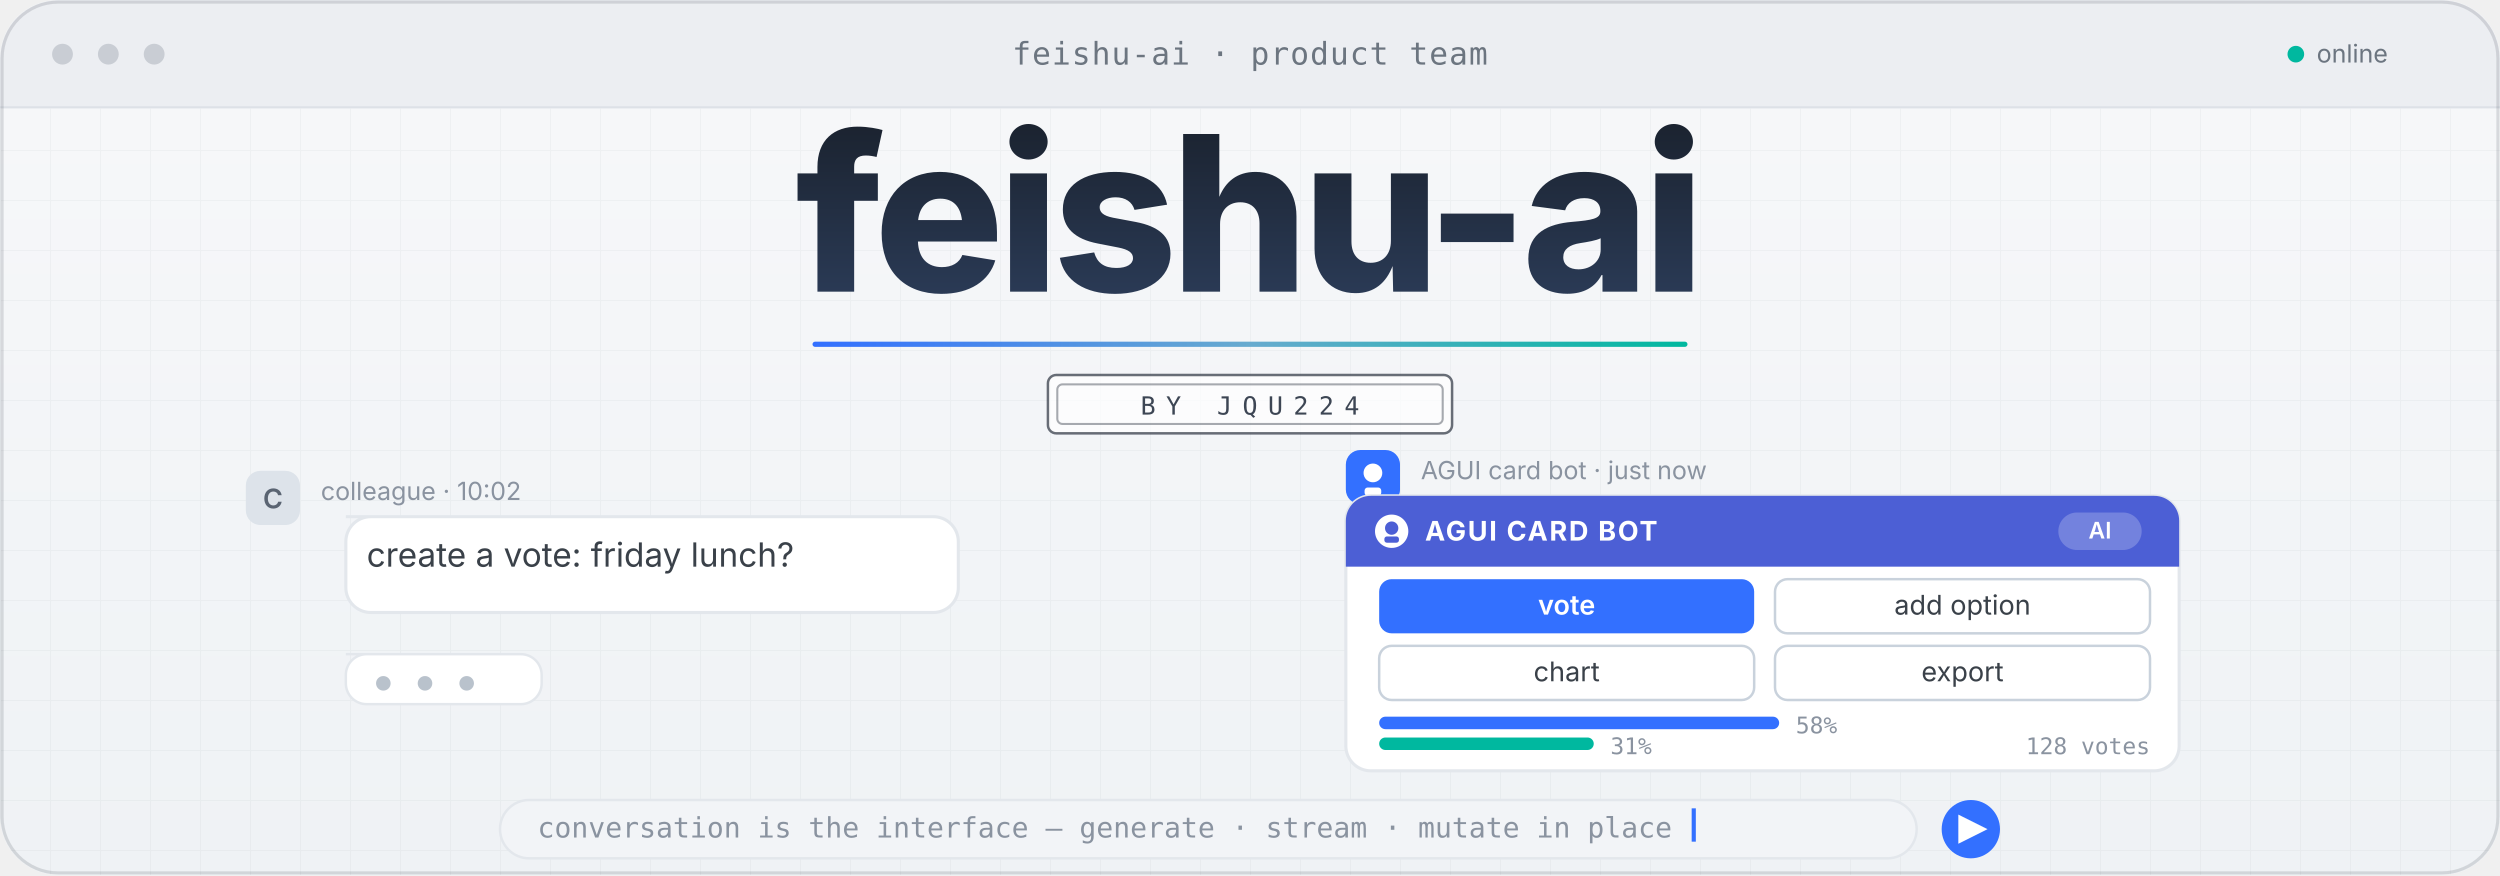
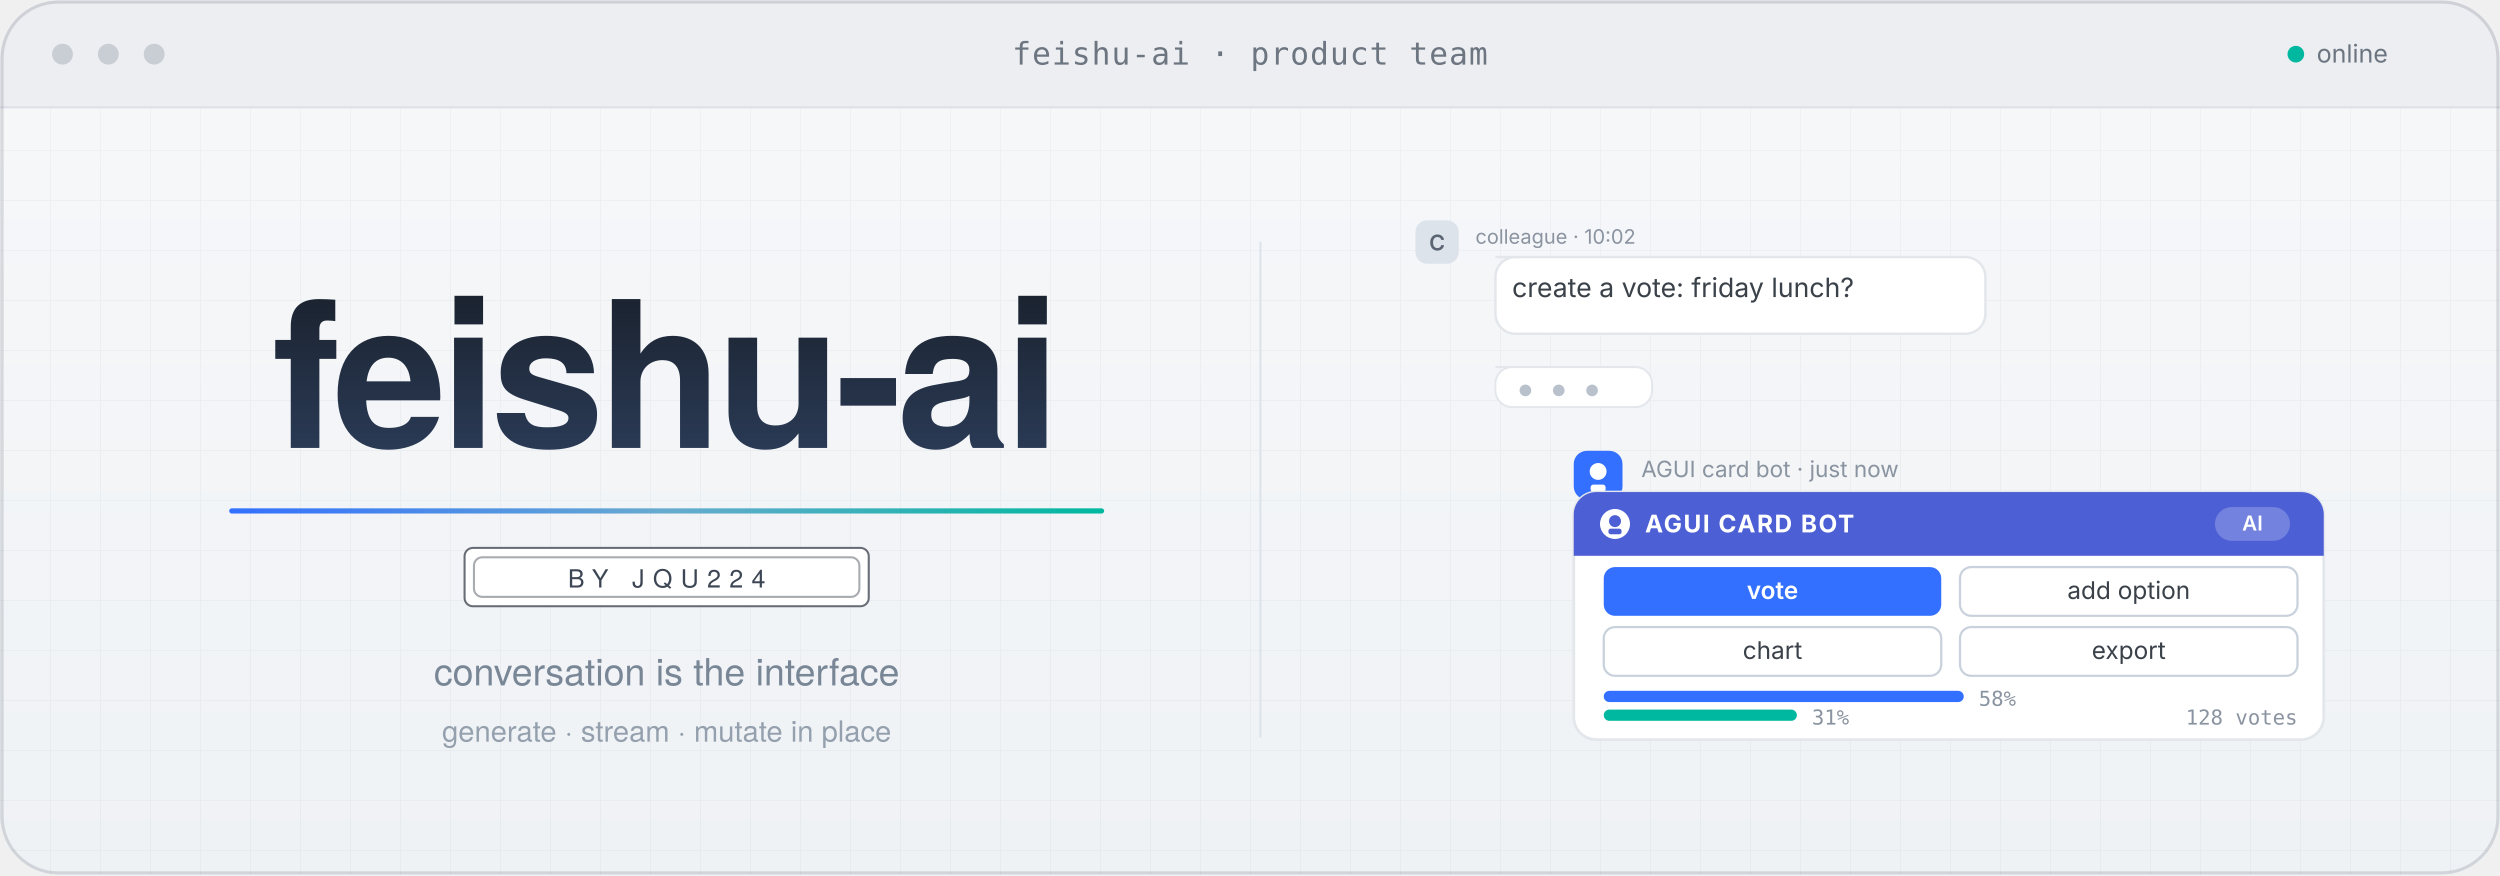
<svg xmlns="http://www.w3.org/2000/svg" width="1200" height="420" viewBox="0 0 1200 420" role="img" aria-labelledby="heroTitle">
  <defs>
    <clipPath id="frame">
      <rect width="1200" height="420" rx="28" />
    </clipPath>
    <linearGradient id="chatbg" x1="0" y1="0" x2="0" y2="1">
      <stop offset="0%" stop-color="#F7F8FA" />
      <stop offset="100%" stop-color="#EFF2F5" />
    </linearGradient>
    <linearGradient id="word" x1="0" y1="0" x2="0" y2="1">
      <stop offset="0%" stop-color="#1B2330" />
      <stop offset="100%" stop-color="#2A3A55" />
    </linearGradient>
    <linearGradient id="line" x1="0" y1="0" x2="1" y2="0">
      <stop offset="0%" stop-color="#3370FF" />
      <stop offset="50%" stop-color="#67ABCF" />
      <stop offset="100%" stop-color="#00B89F" />
    </linearGradient>
    <pattern id="grid" width="24" height="24" patternUnits="userSpaceOnUse">
      <path d="M 24 0 L 0 0 0 24" fill="none" stroke="#1B2330" stroke-opacity="0.035" stroke-width="1" />
    </pattern>
  </defs>
  <g clip-path="url(#frame)">
    <rect width="1200" height="420" fill="url(#chatbg)" />
    <rect y="52" width="1200" height="368" fill="url(#grid)" />
    <rect width="1200" height="52" fill="#ECEEF2" />
    <rect y="51" width="1200" height="1" fill="#DDE1E7" />
    <circle cx="30" cy="26" r="5" fill="#C9CDD4" />
    <circle cx="52" cy="26" r="5" fill="#C9CDD4" />
    <circle cx="74" cy="26" r="5" fill="#C9CDD4" />
    <text x="600" y="31" text-anchor="middle" font-family="ui-monospace,'SF Mono','Cascadia Code',Menlo,Consolas,monospace" font-size="15" letter-spacing="0.5" fill="#6C7580">feishu-ai · product team</text>
    <circle cx="1102" cy="26" r="4" fill="#00B89F" />
    <text x="1112" y="30" font-family="'SF Pro Text','Segoe UI',system-ui,sans-serif" font-size="12" fill="#6C7580">online</text>
-     <text x="600" y="140" text-anchor="middle" font-family="'SF Pro Display','Segoe UI',system-ui,-apple-system,sans-serif" font-size="104" font-weight="800" letter-spacing="-3" fill="url(#word)">feishu-ai</text>
-     <rect x="390" y="164" width="420" height="2.5" rx="1.25" fill="url(#line)" />
-     <rect x="503" y="180" width="194" height="28" rx="4" fill="#FFFFFF" fill-opacity="0.72" stroke="#1B2330" stroke-opacity="0.65" stroke-width="1.2" />
-     <rect x="507.5" y="184.5" width="185" height="19" rx="2.5" fill="none" stroke="#1B2330" stroke-opacity="0.38" stroke-width="1" />
-     <text x="600" y="199" text-anchor="middle" font-family="ui-monospace,'SF Mono','Cascadia Code',Menlo,Consolas,monospace" font-size="12" letter-spacing="5" fill="#3D4654">BY JQU224</text>
-     <rect x="118" y="226" width="26" height="26" rx="7" fill="#DDE3EA" />
-     <text x="131" y="244" text-anchor="middle" font-family="'SF Pro Text','Segoe UI',system-ui,sans-serif" font-size="13" font-weight="600" fill="#5A6472">C</text>
-     <text x="154" y="240" font-family="'SF Pro Text','Segoe UI',system-ui,sans-serif" font-size="12" fill="#8A93A0">colleague · 10:02</text>
-     <path d="M 166 248 h 282 a 12 12 0 0 1 12 12 v 22 a 12 12 0 0 1 -12 12 h -270 a 12 12 0 0 1 -12 -12 v -22 a 12 12 0 0 1 12 -12 z" fill="#FFFFFF" stroke="#E3E7EC" stroke-width="1.5" />
-     <text x="176" y="272" font-family="'SF Pro Text','Segoe UI',system-ui,sans-serif" font-size="16" fill="#3A4149">create a vote: friday lunch?</text>
-     <path d="M 166 314 h 84 a 10 10 0 0 1 10 10 v 4 a 10 10 0 0 1 -10 10 h -74 a 10 10 0 0 1 -10 -10 v -4 a 10 10 0 0 1 10 -10 z" fill="#FFFFFF" stroke="#E3E7EC" stroke-width="1.2" />
-     <circle cx="184" cy="328" r="3.5" fill="#B9C2CC" />
-     <circle cx="204" cy="328" r="3.5" fill="#B9C2CC" />
-     <circle cx="224" cy="328" r="3.5" fill="#B9C2CC" />
-     <rect x="646" y="216" width="26" height="26" rx="7" fill="#3370FF" />
-     <circle cx="659" cy="227" r="4.5" fill="#FFFFFF" />
-     <rect x="655" y="234" width="8" height="4" rx="1.5" fill="#FFFFFF" />
-     <text x="682" y="230" font-family="'SF Pro Text','Segoe UI',system-ui,sans-serif" font-size="12" fill="#8A93A0">AGUI card bot · just now</text>
-     <rect x="646" y="238" width="400" height="132" rx="12" fill="#FFFFFF" stroke="#E3E7EC" stroke-width="1.5" />
-     <path d="M 646 250 a 12 12 0 0 1 12 -12 h 376 a 12 12 0 0 1 12 12 v 22 h -400 z" fill="#4C5FD5" />
-     <circle cx="668" cy="255" r="8" fill="#FFFFFF" />
-     <circle cx="668" cy="253.5" r="3.2" fill="#4C5FD5" />
-     <rect x="664.5" y="257.5" width="7" height="3" rx="1.2" fill="#4C5FD5" />
-     <text x="684" y="259.5" font-family="'SF Pro Display','Segoe UI',system-ui,sans-serif" font-size="13" font-weight="700" letter-spacing="0.8" fill="#FFFFFF">AGUI CARD BOT</text>
-     <rect x="988" y="246" width="40" height="18" rx="9" fill="#FFFFFF" fill-opacity="0.22" />
-     <text x="1008" y="258.5" text-anchor="middle" font-family="'SF Pro Text','Segoe UI',system-ui,sans-serif" font-size="11" font-weight="600" fill="#FFFFFF">AI</text>
-     <rect x="662" y="278" width="180" height="26" rx="6" fill="#3370FF" />
-     <text x="752" y="295" text-anchor="middle" font-family="'SF Pro Text','Segoe UI',system-ui,sans-serif" font-size="13" font-weight="600" fill="#FFFFFF">vote</text>
-     <rect x="852" y="278" width="180" height="26" rx="6" fill="#FFFFFF" stroke="#C9D2DC" stroke-width="1.2" />
-     <text x="942" y="295" text-anchor="middle" font-family="'SF Pro Text','Segoe UI',system-ui,sans-serif" font-size="13" fill="#3A4149">add option</text>
-     <rect x="662" y="310" width="180" height="26" rx="6" fill="#FFFFFF" stroke="#C9D2DC" stroke-width="1.2" />
-     <text x="752" y="327" text-anchor="middle" font-family="'SF Pro Text','Segoe UI',system-ui,sans-serif" font-size="13" fill="#3A4149">chart</text>
-     <rect x="852" y="310" width="180" height="26" rx="6" fill="#FFFFFF" stroke="#C9D2DC" stroke-width="1.2" />
-     <text x="942" y="327" text-anchor="middle" font-family="'SF Pro Text','Segoe UI',system-ui,sans-serif" font-size="13" fill="#3A4149">export</text>
-     <rect x="662" y="344" width="192" height="6" rx="3" fill="#3370FF" />
-     <rect x="662" y="354" width="103" height="6" rx="3" fill="#00B89F" />
-     <text x="862" y="352" font-family="ui-monospace,'SF Mono',Menlo,monospace" font-size="11" fill="#8A93A0">58%</text>
-     <text x="773" y="362" font-family="ui-monospace,'SF Mono',Menlo,monospace" font-size="11" fill="#8A93A0">31%</text>
-     <text x="1032" y="362" text-anchor="end" font-family="ui-monospace,'SF Mono',Menlo,monospace" font-size="11" fill="#8A93A0">128 votes</text>
-     <rect x="240" y="384" width="680" height="28" rx="14" fill="#F2F4F7" stroke="#E3E7EC" stroke-width="1.2" />
-     <text x="258" y="402" font-family="ui-monospace,'SF Mono','Cascadia Code',Menlo,Consolas,monospace" font-size="13.5" fill="#8A93A0">conversation is the interface — generate · stream · mutate in place</text>
-     <rect x="812" y="388" width="2" height="16" fill="#3370FF" />
-     <circle cx="946" cy="398" r="14" fill="#3370FF" />
-     <path d="M 940 391 L 940 405 L 954 398 Z" fill="#FFFFFF" />
+     <text x="320" y="215" text-anchor="middle" font-family="Helvetica Neue,Segoe UI,sans-serif" font-size="98" font-weight="800" letter-spacing="-3" fill="url(#word)">feishu-ai</text>
+     <rect x="110" y="244" width="420" height="2.5" rx="1.25" fill="url(#line)" />
+     <rect x="223" y="263" width="194" height="28" rx="4" fill="#FFFFFF" stroke="#1B2330" stroke-opacity=".65" stroke-width="1" />
+     <rect x="227.5" y="267.5" width="185" height="19" rx="4" fill="none" stroke="#1B2330" stroke-opacity=".38" stroke-width="1" />
+     <text x="320" y="282" text-anchor="middle" font-family="Helvetica Neue,Segoe UI,sans-serif" font-size="12" font-weight="400" letter-spacing="4" fill="#3D4654">BY JQU224</text>
+     <text x="320" y="329" text-anchor="middle" font-family="Helvetica Neue,Segoe UI,sans-serif" font-size="18" font-weight="400" letter-spacing="0" fill="#788696">conversation is the interface</text>
+     <text x="320" y="356" text-anchor="middle" font-family="Helvetica Neue,Segoe UI,sans-serif" font-size="14" font-weight="400" letter-spacing="0" fill="#94A0AD">generate · stream · mutate in place</text>
+     <path d="M605 116V354" stroke="#DDE3EB" stroke-width="1" fill="none" />
+     <g transform="translate(585 -75) scale(0.8)">
+       <rect x="118" y="226" width="26" height="26" rx="7" fill="#DDE3EA" />
+       <text x="131" y="244" text-anchor="middle" font-family="'SF Pro Text','Segoe UI',system-ui,sans-serif" font-size="13" font-weight="600" fill="#5A6472">C</text>
+       <text x="154" y="240" font-family="'SF Pro Text','Segoe UI',system-ui,sans-serif" font-size="12" fill="#8A93A0">colleague · 10:02</text>
+       <path d="M 166 248 h 282 a 12 12 0 0 1 12 12 v 22 a 12 12 0 0 1 -12 12 h -270 a 12 12 0 0 1 -12 -12 v -22 a 12 12 0 0 1 12 -12 z" fill="#FFFFFF" stroke="#E3E7EC" stroke-width="1.5" />
+       <text x="176" y="272" font-family="'SF Pro Text','Segoe UI',system-ui,sans-serif" font-size="16" fill="#3A4149">create a vote: friday lunch?</text>
+       <path d="M 166 314 h 84 a 10 10 0 0 1 10 10 v 4 a 10 10 0 0 1 -10 10 h -74 a 10 10 0 0 1 -10 -10 v -4 a 10 10 0 0 1 10 -10 z" fill="#FFFFFF" stroke="#E3E7EC" stroke-width="1.2" />
+       <circle cx="184" cy="328" r="3.5" fill="#B9C2CC" />
+       <circle cx="204" cy="328" r="3.5" fill="#B9C2CC" />
+       <circle cx="224" cy="328" r="3.5" fill="#B9C2CC" />
+     </g>
+     <g transform="translate(174 22) scale(0.9)">
+       <rect x="646" y="216" width="26" height="26" rx="7" fill="#3370FF" />
+       <circle cx="659" cy="227" r="4.5" fill="#FFFFFF" />
+       <rect x="655" y="234" width="8" height="4" rx="1.5" fill="#FFFFFF" />
+       <text x="682" y="230" font-family="'SF Pro Text','Segoe UI',system-ui,sans-serif" font-size="12" fill="#8A93A0">AGUI card bot · just now</text>
+       <rect x="646" y="238" width="400" height="132" rx="12" fill="#FFFFFF" stroke="#E3E7EC" stroke-width="1.5" />
+       <path d="M 646 250 a 12 12 0 0 1 12 -12 h 376 a 12 12 0 0 1 12 12 v 22 h -400 z" fill="#4C5FD5" />
+       <circle cx="668" cy="255" r="8" fill="#FFFFFF" />
+       <circle cx="668" cy="253.5" r="3.2" fill="#4C5FD5" />
+       <rect x="664.5" y="257.5" width="7" height="3" rx="1.2" fill="#4C5FD5" />
+       <text x="684" y="259.5" font-family="'SF Pro Display','Segoe UI',system-ui,sans-serif" font-size="13" font-weight="700" letter-spacing="0.8" fill="#FFFFFF">AGUI CARD BOT</text>
+       <rect x="988" y="246" width="40" height="18" rx="9" fill="#FFFFFF" fill-opacity="0.22" />
+       <text x="1008" y="258.5" text-anchor="middle" font-family="'SF Pro Text','Segoe UI',system-ui,sans-serif" font-size="11" font-weight="600" fill="#FFFFFF">AI</text>
+       <rect x="662" y="278" width="180" height="26" rx="6" fill="#3370FF" />
+       <text x="752" y="295" text-anchor="middle" font-family="'SF Pro Text','Segoe UI',system-ui,sans-serif" font-size="13" font-weight="600" fill="#FFFFFF">vote</text>
+       <rect x="852" y="278" width="180" height="26" rx="6" fill="#FFFFFF" stroke="#C9D2DC" stroke-width="1.2" />
+       <text x="942" y="295" text-anchor="middle" font-family="'SF Pro Text','Segoe UI',system-ui,sans-serif" font-size="13" fill="#3A4149">add option</text>
+       <rect x="662" y="310" width="180" height="26" rx="6" fill="#FFFFFF" stroke="#C9D2DC" stroke-width="1.2" />
+       <text x="752" y="327" text-anchor="middle" font-family="'SF Pro Text','Segoe UI',system-ui,sans-serif" font-size="13" fill="#3A4149">chart</text>
+       <rect x="852" y="310" width="180" height="26" rx="6" fill="#FFFFFF" stroke="#C9D2DC" stroke-width="1.2" />
+       <text x="942" y="327" text-anchor="middle" font-family="'SF Pro Text','Segoe UI',system-ui,sans-serif" font-size="13" fill="#3A4149">export</text>
+       <rect x="662" y="344" width="192" height="6" rx="3" fill="#3370FF" />
+       <rect x="662" y="354" width="103" height="6" rx="3" fill="#00B89F" />
+       <text x="862" y="352" font-family="ui-monospace,'SF Mono',Menlo,monospace" font-size="11" fill="#8A93A0">58%</text>
+       <text x="773" y="362" font-family="ui-monospace,'SF Mono',Menlo,monospace" font-size="11" fill="#8A93A0">31%</text>
+       <text x="1032" y="362" text-anchor="end" font-family="ui-monospace,'SF Mono',Menlo,monospace" font-size="11" fill="#8A93A0">128 votes</text>
+     </g>
    <rect width="1198" height="418" x="1" y="1" rx="27" fill="none" stroke="#1B2330" stroke-opacity="0.14" stroke-width="1.5" />
  </g>
</svg>
